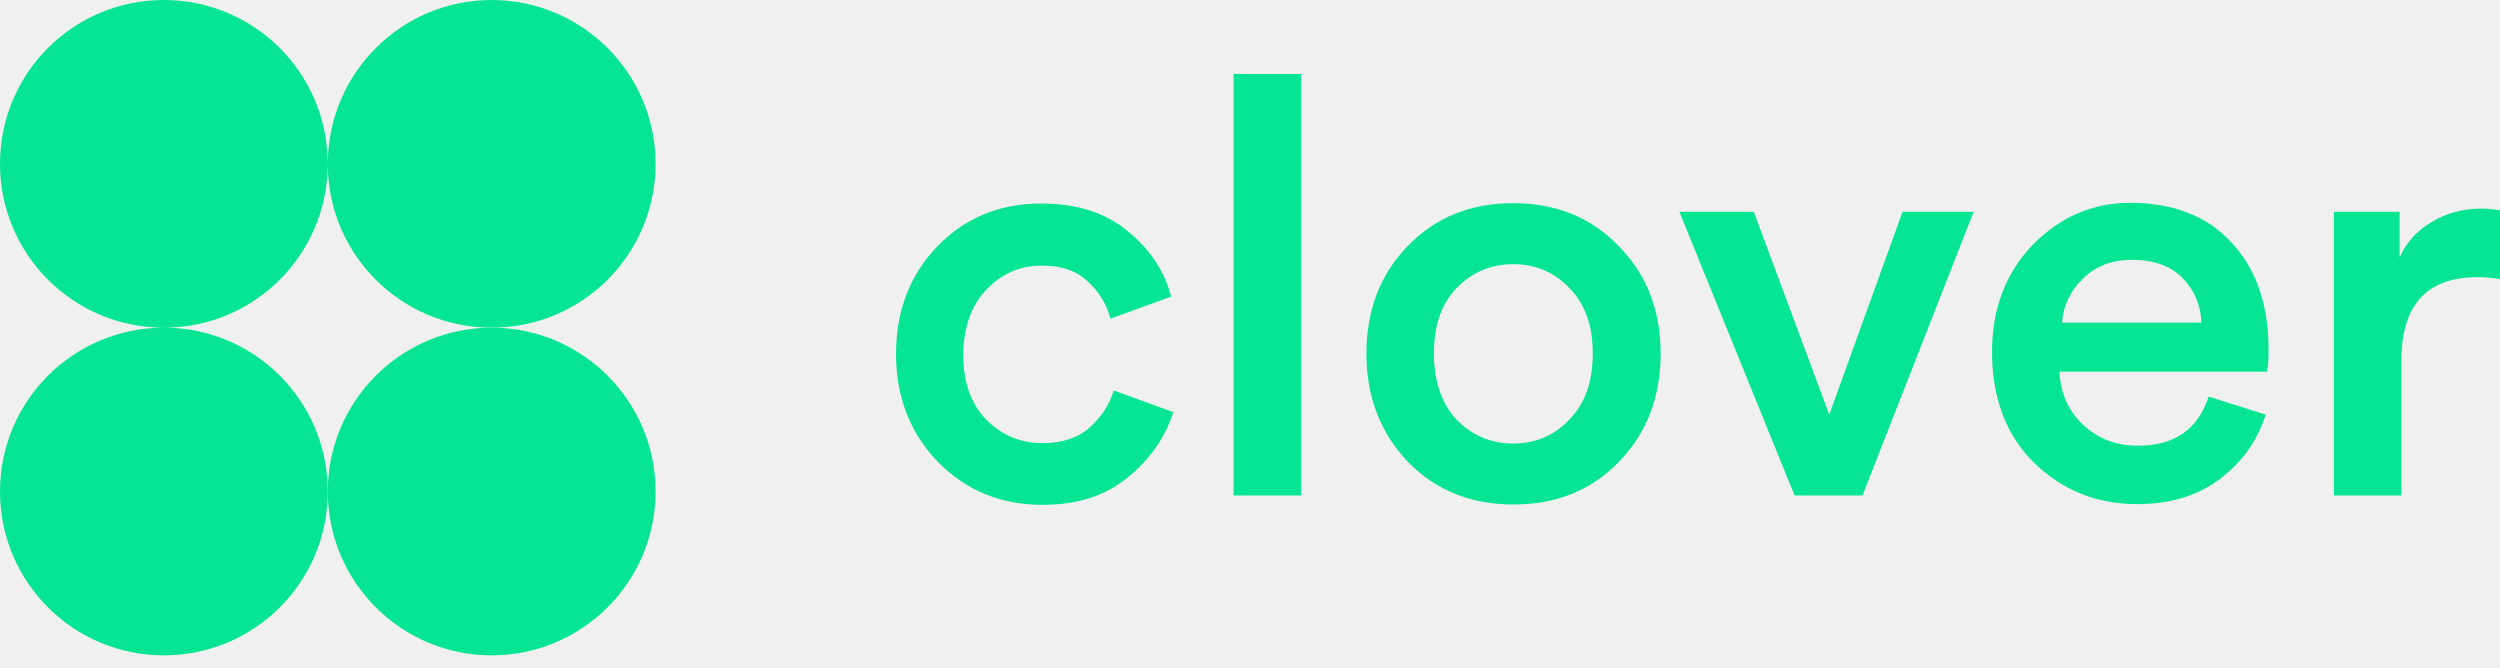
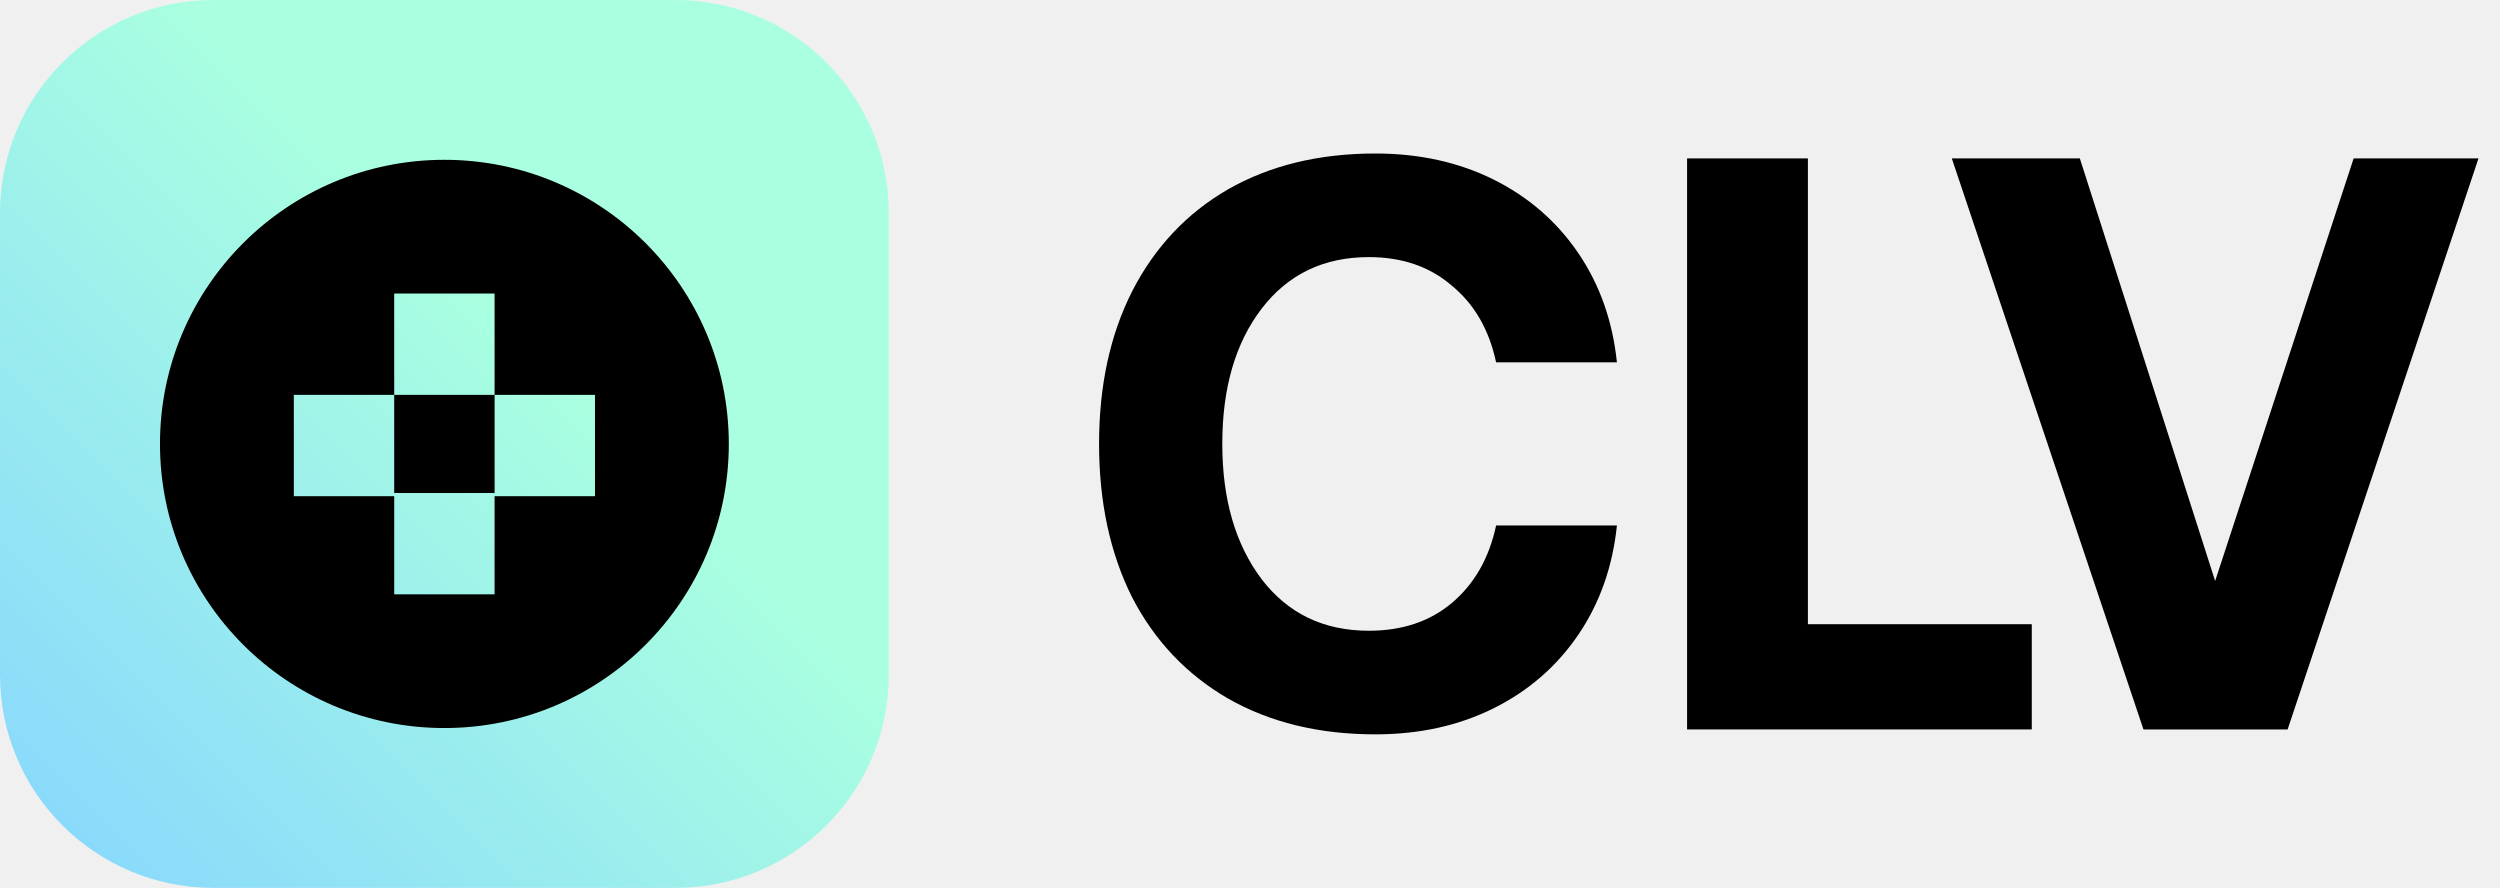
- <svg xmlns="http://www.w3.org/2000/svg" width="146" height="39" viewBox="0 0 146 39" fill="none">
-   <g clip-path="url(#clip0_171_143)">
-     <path fill-rule="evenodd" clip-rule="evenodd" d="M28.715 19.136C34.007 19.136 38.287 14.858 38.287 9.568C38.287 4.278 33.986 0 28.715 0C23.444 0 19.186 4.257 19.143 9.505C19.101 4.257 14.842 0 9.572 0C4.28 0 0 4.278 0 9.568C0 14.837 4.259 19.115 9.53 19.136C4.259 19.157 0 23.435 0 28.704C0 33.994 4.28 38.272 9.572 38.272C14.864 38.272 19.143 33.994 19.143 28.704C19.143 23.435 14.885 19.157 9.614 19.136C14.864 19.115 19.101 14.879 19.143 9.631C19.165 14.879 23.444 19.136 28.715 19.136Z" fill="#06E594" />
-     <path d="M28.715 38.272C34.001 38.272 38.287 33.988 38.287 28.704C38.287 23.419 34.001 19.136 28.715 19.136C23.429 19.136 19.143 23.419 19.143 28.704C19.143 33.988 23.429 38.272 28.715 38.272Z" fill="#06E594" />
-     <path d="M75.983 4.32H72.041V28.936H75.983V4.32Z" fill="#06E594" />
-     <path fill-rule="evenodd" clip-rule="evenodd" d="M57.62 16.901C58.505 15.974 59.581 15.511 60.846 15.511C62.005 15.511 62.891 15.827 63.523 16.438C64.177 17.028 64.62 17.744 64.851 18.609L68.393 17.323C68.014 15.827 67.15 14.541 65.842 13.487C64.556 12.413 62.87 11.886 60.803 11.886C58.4 11.886 56.376 12.708 54.753 14.373C53.15 16.038 52.328 18.124 52.328 20.674C52.328 23.182 53.15 25.289 54.774 26.975C56.439 28.661 58.463 29.483 60.888 29.483C62.912 29.483 64.556 28.956 65.863 27.881C67.171 26.807 68.056 25.542 68.52 24.067L65.041 22.802C64.809 23.603 64.346 24.32 63.65 24.952C62.975 25.563 62.047 25.879 60.888 25.879C59.602 25.879 58.484 25.416 57.578 24.488C56.692 23.561 56.25 22.297 56.25 20.674C56.292 19.051 56.734 17.808 57.62 16.901Z" fill="#06E594" />
-     <path fill-rule="evenodd" clip-rule="evenodd" d="M85.07 24.51C85.977 25.437 87.073 25.901 88.38 25.901C89.666 25.901 90.763 25.437 91.648 24.51C92.555 23.583 93.018 22.297 93.018 20.632C93.018 19.01 92.555 17.724 91.648 16.818C90.763 15.89 89.666 15.427 88.38 15.427C87.094 15.427 85.977 15.89 85.07 16.818C84.185 17.724 83.742 18.988 83.742 20.632C83.742 22.276 84.185 23.562 85.07 24.51ZM88.359 11.865C90.847 11.865 92.913 12.687 94.515 14.352C96.16 16.017 96.982 18.103 96.982 20.653C96.982 23.203 96.16 25.311 94.536 26.976C92.934 28.641 90.868 29.463 88.38 29.463C85.913 29.463 83.847 28.641 82.224 26.976C80.622 25.29 79.799 23.182 79.799 20.653C79.799 18.125 80.6 16.017 82.224 14.352C83.847 12.687 85.892 11.865 88.359 11.865Z" fill="#06E594" />
-     <path fill-rule="evenodd" clip-rule="evenodd" d="M108.767 28.936L115.261 12.371H111.108L106.828 24.215L102.421 12.371H98.078L104.804 28.936H108.767Z" fill="#06E594" />
-     <path fill-rule="evenodd" clip-rule="evenodd" d="M120.426 18.841H128.564C128.522 17.808 128.143 16.923 127.447 16.227C126.772 15.532 125.781 15.174 124.495 15.174C123.315 15.174 122.366 15.553 121.628 16.291C120.89 17.007 120.49 17.871 120.426 18.841ZM128.986 23.161L132.317 24.215C131.832 25.732 130.947 26.997 129.618 27.987C128.332 28.956 126.73 29.441 124.812 29.441C122.45 29.441 120.447 28.64 118.782 27.018C117.158 25.416 116.336 23.245 116.336 20.548C116.336 18.019 117.137 15.932 118.719 14.288C120.321 12.666 122.218 11.844 124.39 11.844C126.92 11.844 128.923 12.623 130.335 14.183C131.769 15.722 132.486 17.808 132.486 20.442C132.486 21.138 132.444 21.559 132.38 21.707H120.279C120.321 22.95 120.785 23.983 121.649 24.805C122.535 25.627 123.589 26.027 124.812 26.027C126.983 26.048 128.354 25.079 128.986 23.161Z" fill="#06E594" />
-     <path fill-rule="evenodd" clip-rule="evenodd" d="M146 16.291V12.287C145.663 12.224 145.304 12.182 144.946 12.182C143.849 12.182 142.88 12.434 142.015 12.961C141.151 13.467 140.539 14.142 140.139 15.027V12.371H136.302V28.936H140.244V21.054C140.244 17.809 141.72 16.186 144.693 16.186C145.114 16.186 145.557 16.228 146 16.291Z" fill="#06E594" />
-   </g>
+ <svg xmlns="http://www.w3.org/2000/svg" width="107" height="38" viewBox="0 0 107 38" fill="none">
+   <path d="M28.911 0H9.13C4.088 0 0 4.083 0 9.12V28.88C0 33.917 4.088 38 9.13 38H28.911C33.953 38 38.04 33.917 38.04 28.88V9.12C38.04 4.083 33.953 0 28.911 0Z" fill="url(#paint0_linear_754_2476)" />
+   <path fill-rule="evenodd" clip-rule="evenodd" d="M19.02 31.16C25.743 31.16 31.193 25.716 31.193 19C31.193 12.284 25.743 6.84 19.02 6.84C12.297 6.84 6.847 12.284 6.847 19C6.847 25.716 12.297 31.16 19.02 31.16ZM16.872 12.562H21.168V16.899H16.872V21.101H21.168V25.438H16.872V21.236H12.576V16.899H16.872V12.562ZM21.169 16.899H25.465V21.236H21.169V16.899Z" fill="black" />
+   <path d="M47.04 19C47.04 16.509 47.511 14.333 48.454 12.471C49.419 10.585 50.786 9.131 52.555 8.106C54.348 7.082 56.45 6.57 58.863 6.57C60.747 6.57 62.436 6.943 63.93 7.687C65.424 8.432 66.63 9.48 67.549 10.83C68.468 12.18 69.02 13.739 69.204 15.508H64.033C63.735 14.112 63.103 13.018 62.138 12.226C61.196 11.412 60.012 11.004 58.587 11.004C56.657 11.004 55.129 11.738 54.003 13.204C52.877 14.671 52.314 16.602 52.314 19C52.314 21.374 52.877 23.306 54.003 24.796C55.129 26.262 56.657 26.996 58.587 26.996C60.012 26.996 61.196 26.6 62.138 25.808C63.103 24.994 63.735 23.888 64.033 22.491H69.204C69.02 24.261 68.468 25.82 67.549 27.17C66.63 28.52 65.424 29.568 63.93 30.313C62.436 31.058 60.747 31.43 58.863 31.43C56.45 31.43 54.348 30.918 52.555 29.894C50.786 28.869 49.419 27.426 48.454 25.564C47.511 23.679 47.04 21.491 47.04 19Z" fill="black" />
+   <path d="M72.207 31.22V6.78H77.378V26.716H86.96V31.22H72.207Z" fill="black" />
+   <path d="M83.537 6.78H89.017L94.808 24.866L100.736 6.78H106.079L97.91 31.22H91.74L83.537 6.78Z" fill="black" />
  <defs>
-     <clipPath id="clip0_171_143">
-       <rect width="146" height="38.272" fill="white" />
-     </clipPath>
+     <linearGradient id="paint0_linear_754_2476" x1="38.04" y1="-1.13249e-06" x2="0.04" y2="38.04" gradientUnits="userSpaceOnUse">
+       <stop offset="0.396" stop-color="#A9FFE0" />
+       <stop offset="1" stop-color="#86D5FF" />
+     </linearGradient>
  </defs>
</svg>
